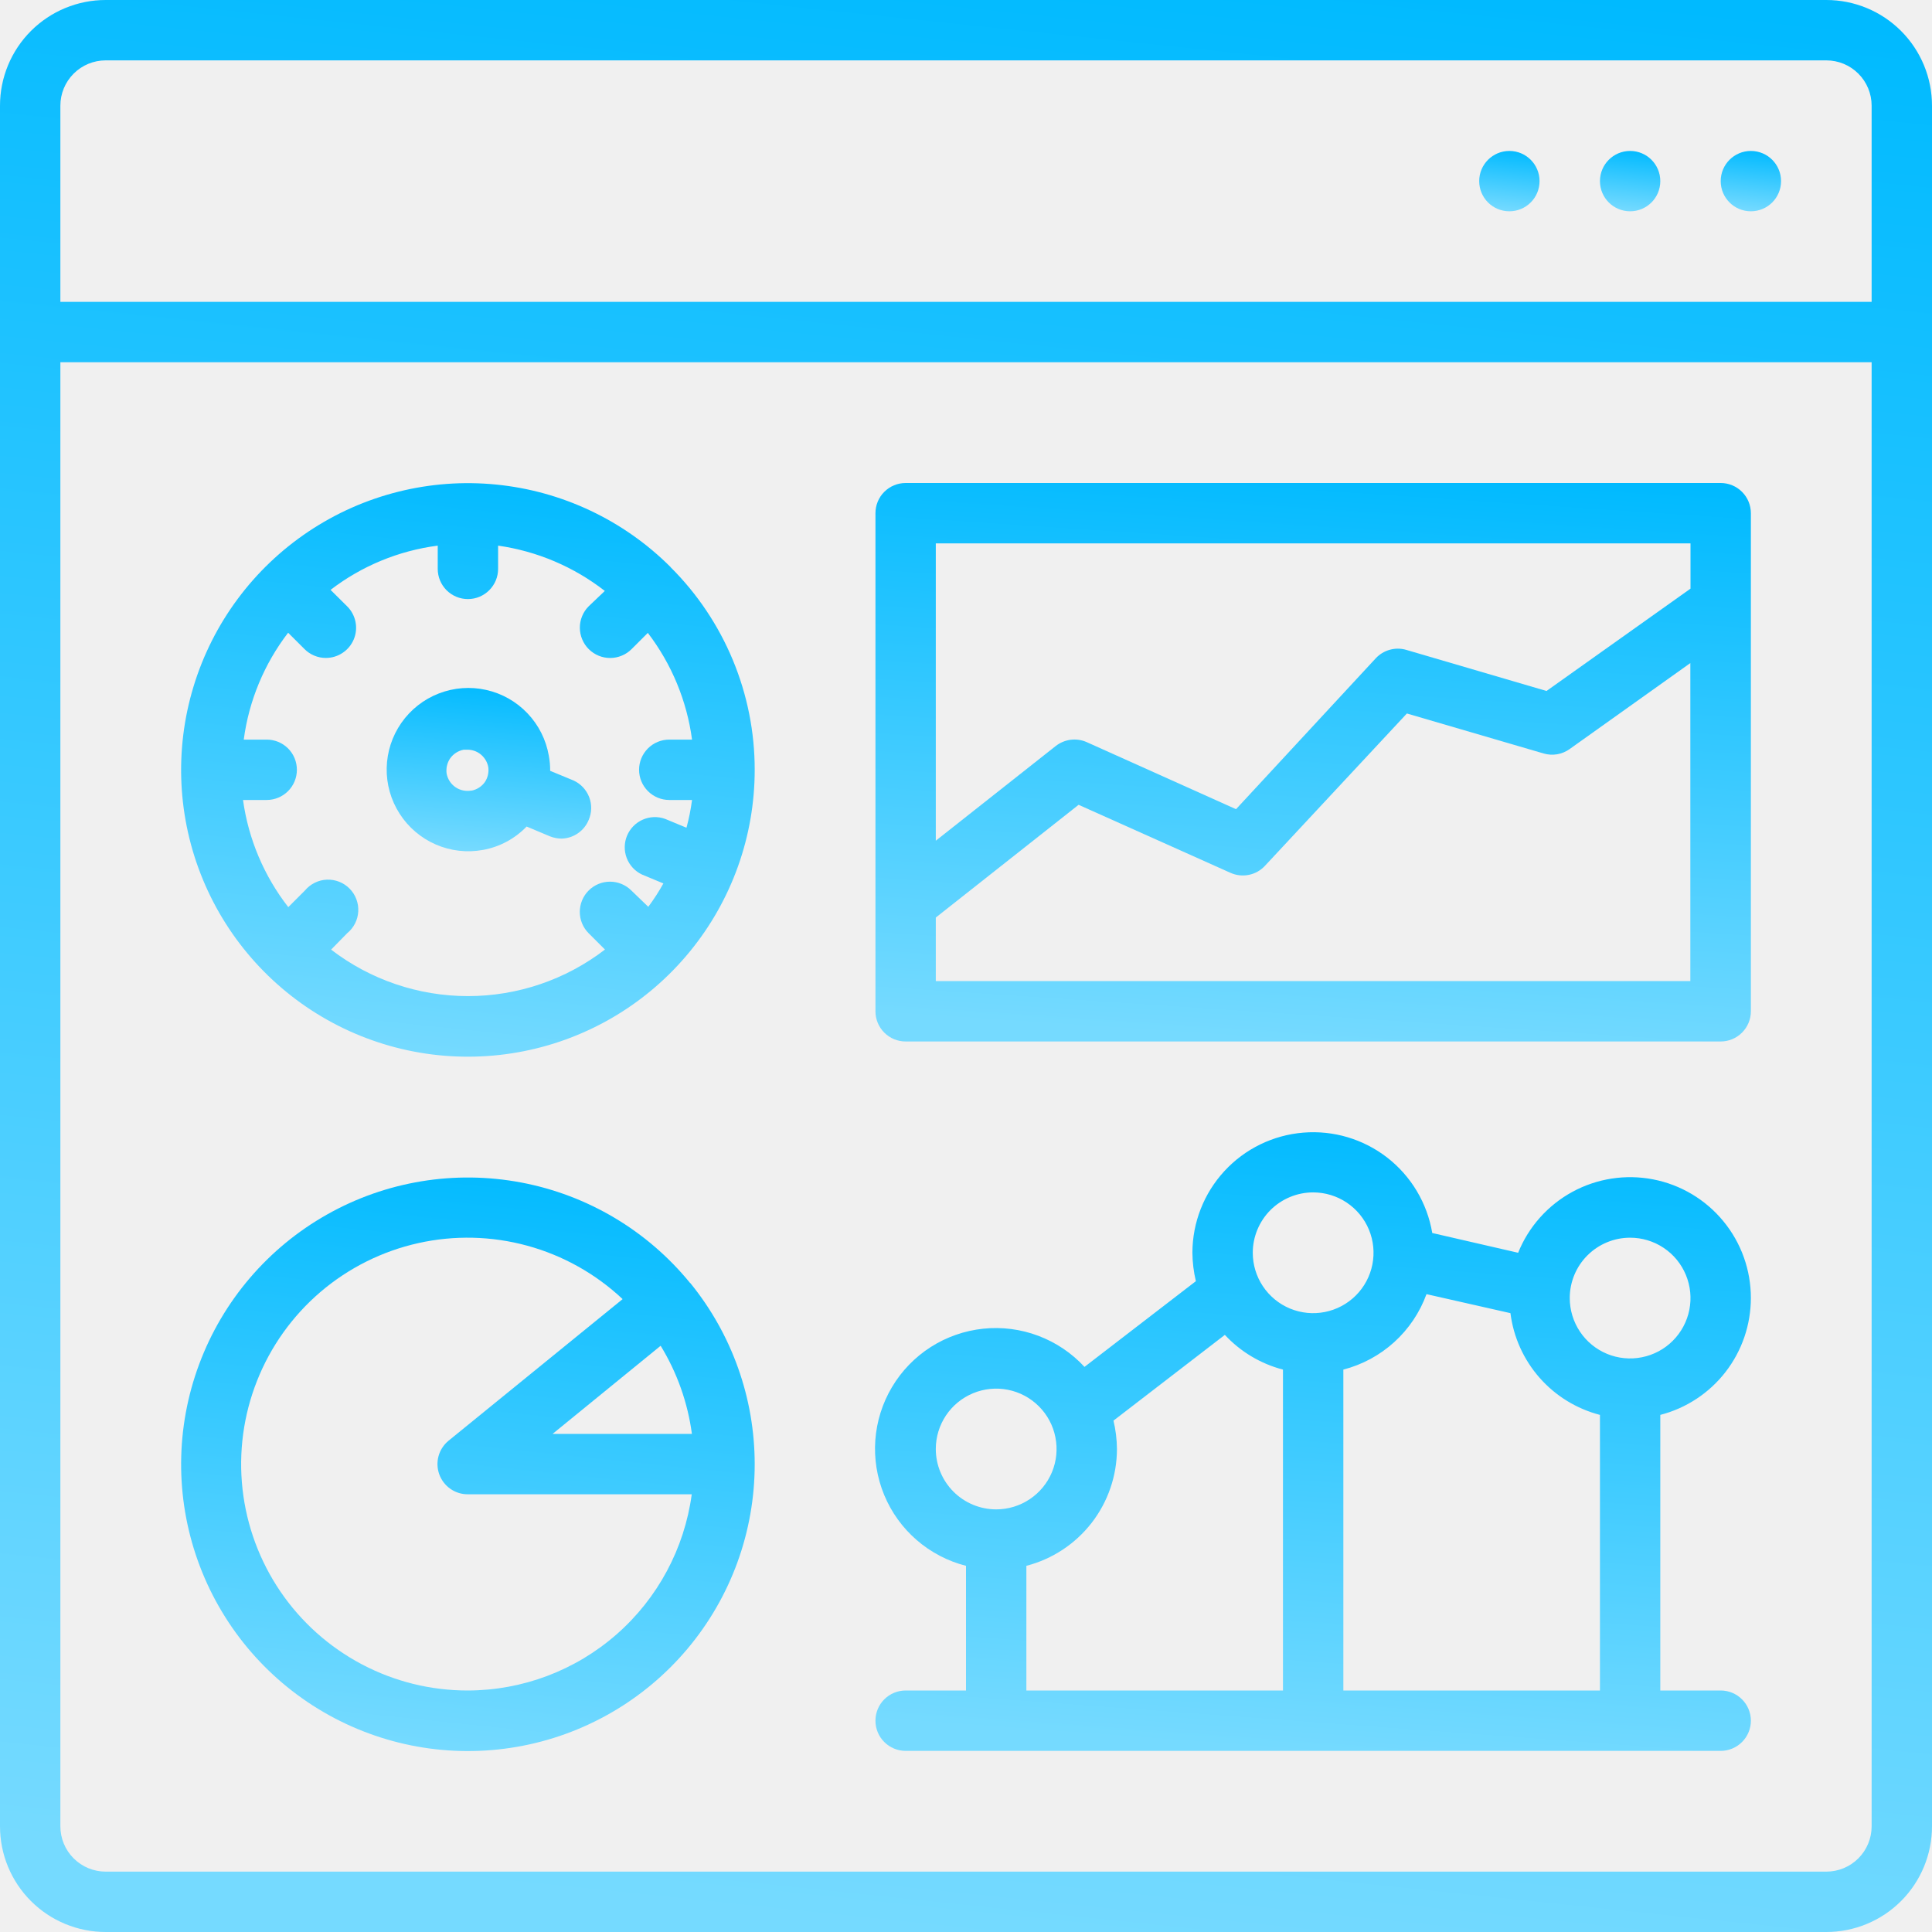
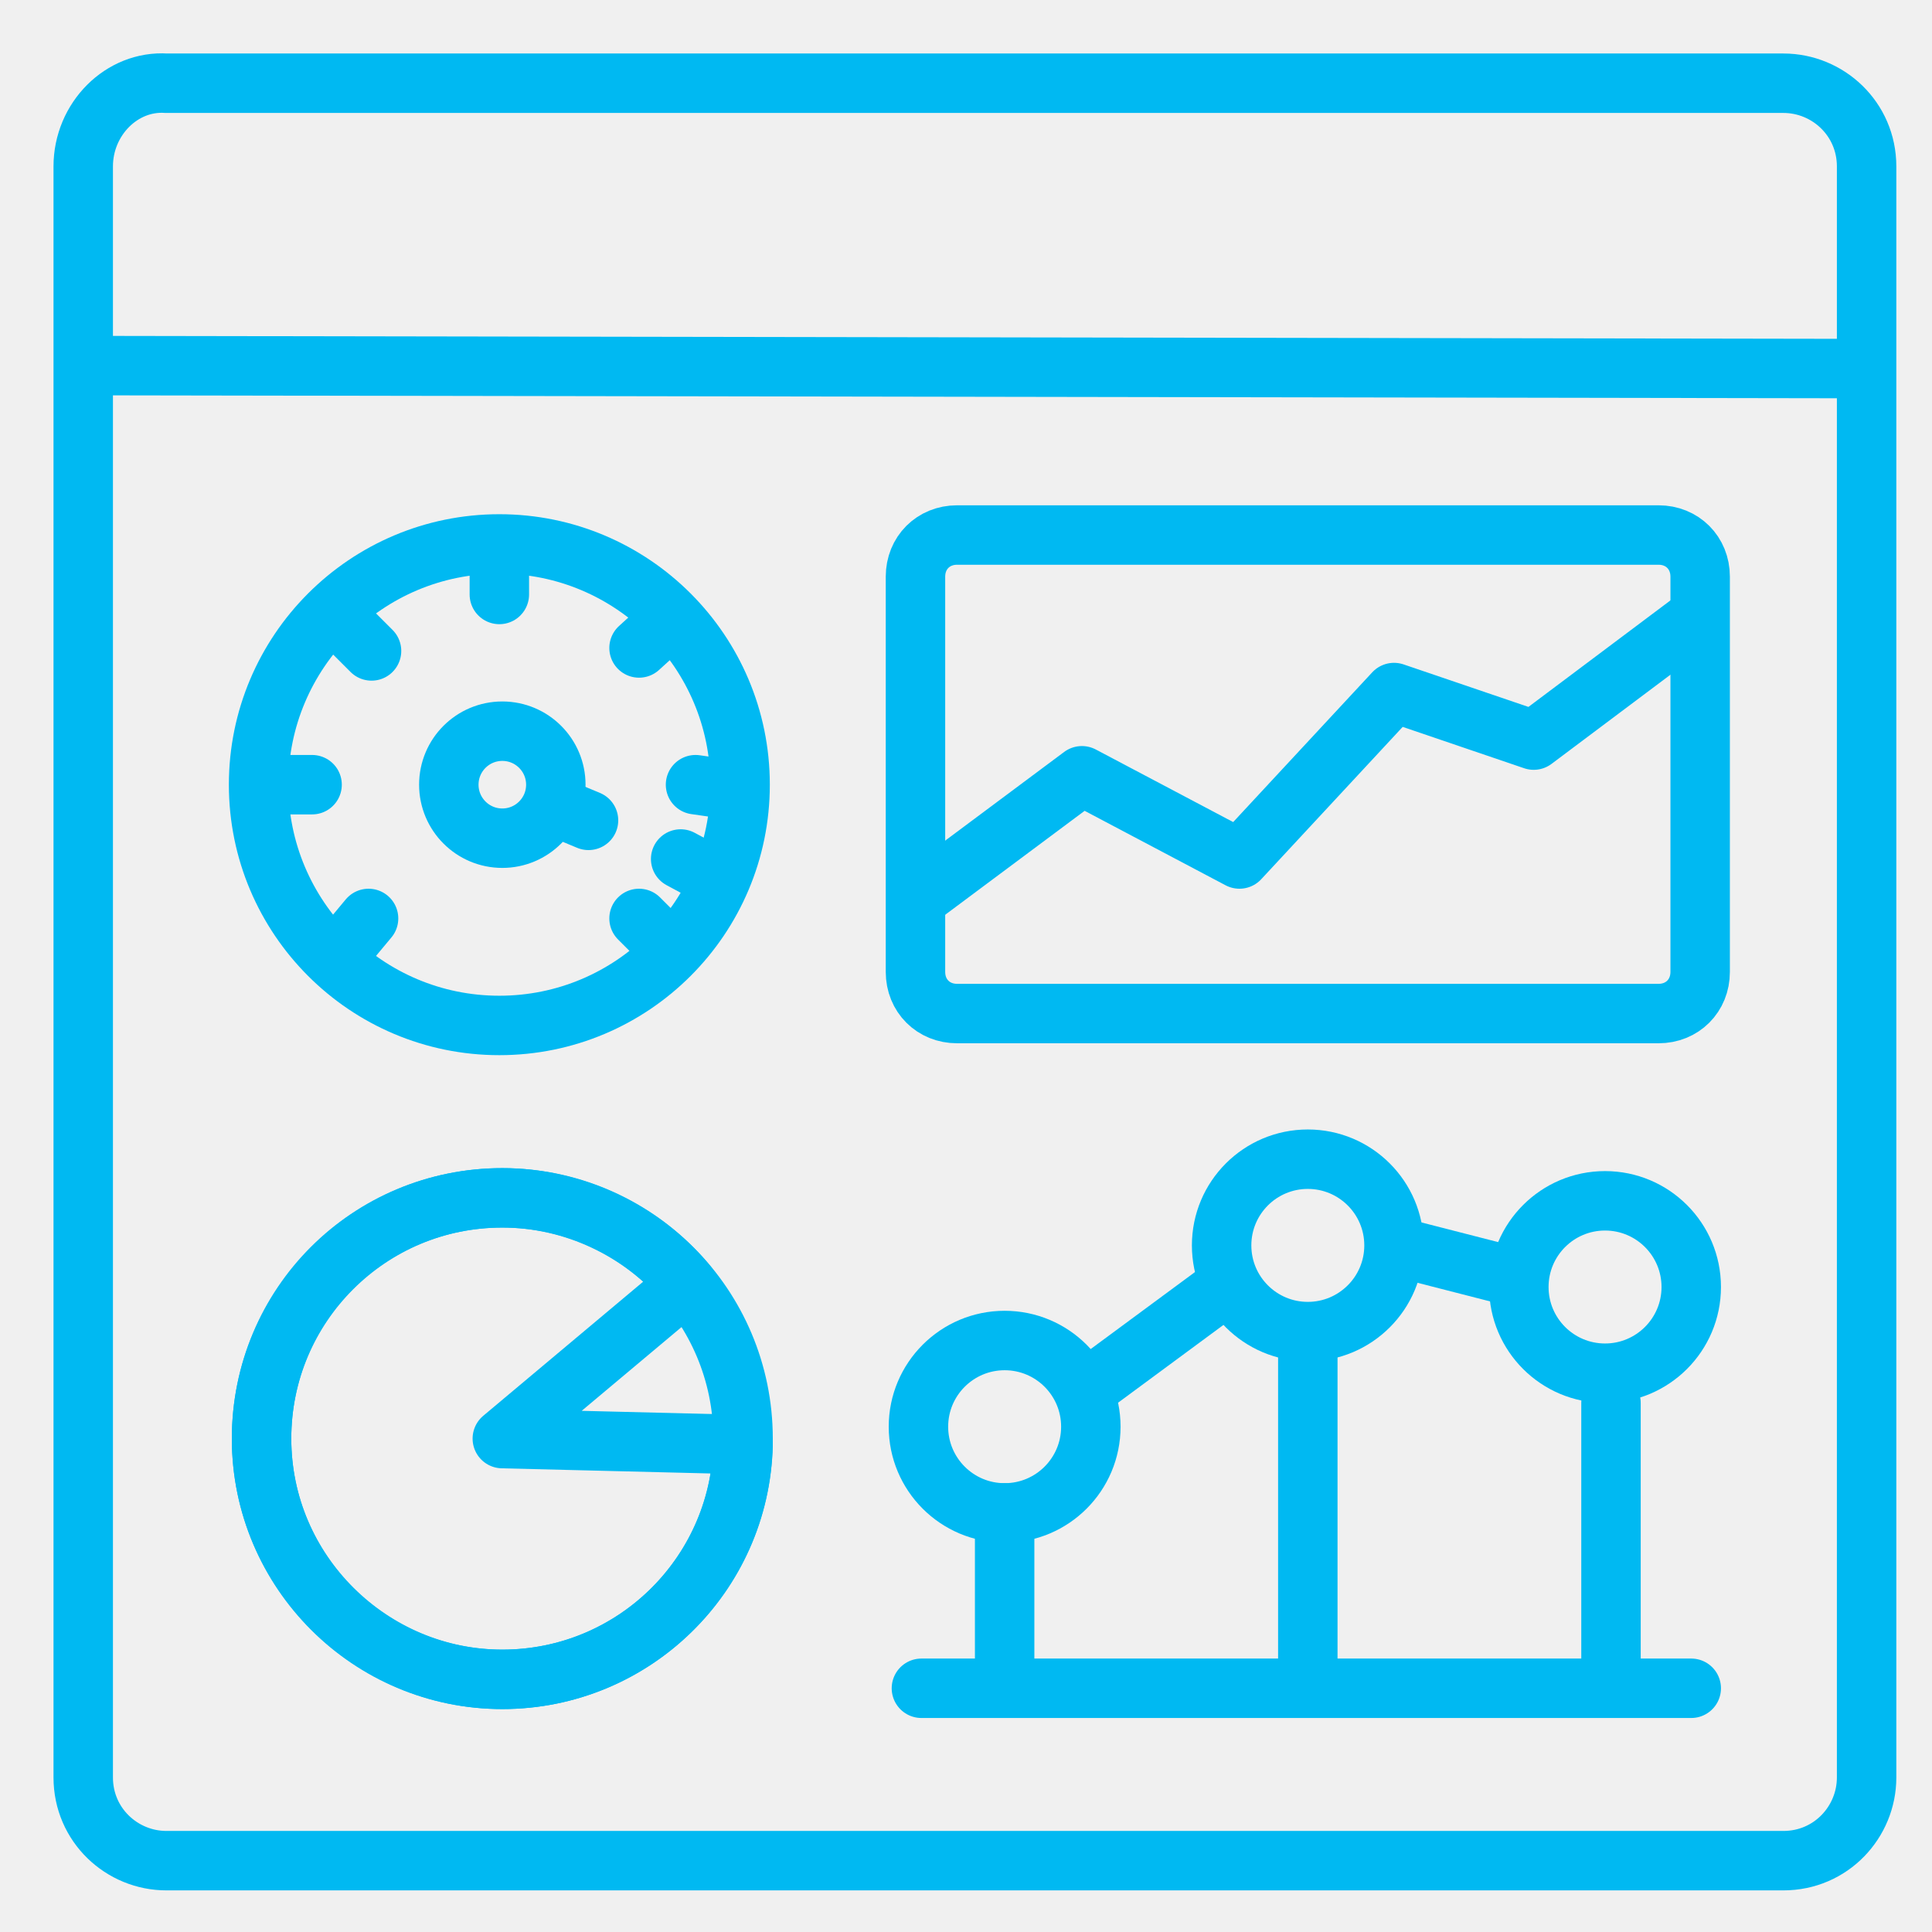
- <svg xmlns="http://www.w3.org/2000/svg" width="60" height="60" viewBox="0 0 60 60" fill="none">
-   <path d="M54.375 6.562C54.893 6.562 55.312 6.143 55.312 5.625C55.312 5.107 54.893 4.688 54.375 4.688C53.857 4.688 53.438 5.107 53.438 5.625C53.438 6.143 53.857 6.562 54.375 6.562Z" fill="url(#paint0_linear)" />
-   <path d="M50.625 6.562C51.143 6.562 51.562 6.143 51.562 5.625C51.562 5.107 51.143 4.688 50.625 4.688C50.107 4.688 49.688 5.107 49.688 5.625C49.688 6.143 50.107 6.562 50.625 6.562Z" fill="url(#paint1_linear)" />
-   <path d="M46.875 6.562C47.393 6.562 47.812 6.143 47.812 5.625C47.812 5.107 47.393 4.688 46.875 4.688C46.357 4.688 45.938 5.107 45.938 5.625C45.938 6.143 46.357 6.562 46.875 6.562Z" fill="url(#paint2_linear)" />
-   <path d="M56.719 0H3.281C2.411 0 1.576 0.346 0.961 0.961C0.346 1.576 0 2.411 0 3.281L0 56.719C0 57.589 0.346 58.424 0.961 59.039C1.576 59.654 2.411 60 3.281 60H56.719C57.589 60 58.424 59.654 59.039 59.039C59.654 58.424 60 57.589 60 56.719V3.281C60 2.411 59.654 1.576 59.039 0.961C58.424 0.346 57.589 0 56.719 0ZM3.281 1.875H56.719C57.092 1.875 57.449 2.023 57.713 2.287C57.977 2.551 58.125 2.908 58.125 3.281V9.375H1.875V3.281C1.875 2.908 2.023 2.551 2.287 2.287C2.551 2.023 2.908 1.875 3.281 1.875ZM56.719 58.125H3.281C2.908 58.125 2.551 57.977 2.287 57.713C2.023 57.449 1.875 57.092 1.875 56.719V11.25H58.125V56.719C58.125 57.092 57.977 57.449 57.713 57.713C57.449 57.977 57.092 58.125 56.719 58.125Z" fill="url(#paint3_linear)" />
-   <path d="M18.281 25.467C18.38 25.242 18.386 24.987 18.298 24.757C18.21 24.528 18.036 24.341 17.812 24.239L17.086 23.939C17.087 23.782 17.073 23.625 17.044 23.47C16.959 22.975 16.728 22.516 16.381 22.152C16.035 21.788 15.588 21.535 15.097 21.426C14.607 21.316 14.095 21.355 13.626 21.537C13.158 21.719 12.754 22.036 12.466 22.448C12.178 22.86 12.019 23.349 12.009 23.851C11.999 24.354 12.139 24.848 12.411 25.271C12.682 25.694 13.073 26.026 13.534 26.227C13.995 26.427 14.505 26.486 15 26.395C15.517 26.302 15.991 26.047 16.355 25.669L17.081 25.974C17.196 26.019 17.319 26.043 17.442 26.044C17.623 26.039 17.798 25.982 17.947 25.879C18.096 25.777 18.212 25.634 18.281 25.467ZM14.634 24.553C14.463 24.582 14.286 24.544 14.142 24.445C14 24.346 13.902 24.194 13.87 24.023C13.848 23.859 13.886 23.692 13.978 23.555C14.078 23.413 14.229 23.315 14.4 23.283H14.517C14.651 23.282 14.782 23.323 14.892 23.4C15.034 23.5 15.132 23.651 15.164 23.822C15.187 23.986 15.149 24.153 15.056 24.291C14.958 24.426 14.813 24.52 14.649 24.553H14.634Z" fill="url(#paint4_linear)" />
-   <path d="M20.831 17.616C19.375 16.158 17.457 15.25 15.406 15.048C13.356 14.845 11.298 15.36 9.584 16.505C7.871 17.65 6.607 19.353 6.009 21.325C5.41 23.297 5.514 25.416 6.303 27.32C7.092 29.224 8.517 30.795 10.334 31.766C12.152 32.737 14.25 33.048 16.271 32.645C18.293 32.243 20.111 31.152 21.418 29.558C22.725 27.965 23.439 25.967 23.438 23.906C23.439 22.737 23.208 21.58 22.76 20.5C22.312 19.421 21.655 18.44 20.827 17.616H20.831ZM10.28 29.494L10.781 28.983C10.883 28.9 10.966 28.797 11.025 28.681C11.085 28.564 11.119 28.437 11.126 28.306C11.133 28.175 11.113 28.045 11.066 27.922C11.02 27.8 10.948 27.689 10.856 27.596C10.764 27.503 10.654 27.43 10.532 27.383C10.41 27.335 10.28 27.313 10.149 27.319C10.018 27.324 9.89 27.357 9.773 27.416C9.656 27.474 9.552 27.556 9.469 27.656L8.953 28.172C8.2 27.205 7.715 26.057 7.547 24.844H8.283C8.531 24.844 8.77 24.745 8.946 24.569C9.122 24.393 9.22 24.155 9.22 23.906C9.22 23.657 9.122 23.419 8.946 23.243C8.77 23.067 8.531 22.969 8.283 22.969H7.57C7.73 21.761 8.206 20.616 8.948 19.65L9.455 20.156C9.542 20.244 9.646 20.314 9.76 20.361C9.874 20.409 9.997 20.433 10.12 20.433C10.306 20.433 10.488 20.378 10.642 20.274C10.797 20.171 10.917 20.024 10.988 19.853C11.059 19.681 11.077 19.492 11.04 19.31C11.003 19.128 10.913 18.96 10.781 18.83L10.266 18.319C11.235 17.575 12.383 17.102 13.594 16.945V17.667C13.594 17.916 13.693 18.154 13.868 18.33C14.044 18.506 14.283 18.605 14.531 18.605C14.78 18.605 15.018 18.506 15.194 18.33C15.37 18.154 15.469 17.916 15.469 17.667V16.945C16.677 17.117 17.82 17.602 18.783 18.352L18.281 18.83C18.194 18.917 18.125 19.021 18.078 19.136C18.031 19.25 18.007 19.373 18.008 19.496C18.008 19.62 18.033 19.742 18.081 19.856C18.128 19.97 18.198 20.074 18.286 20.161C18.374 20.248 18.478 20.317 18.592 20.364C18.706 20.411 18.829 20.435 18.953 20.434C19.076 20.434 19.198 20.409 19.312 20.361C19.427 20.314 19.53 20.244 19.617 20.156L20.119 19.655C20.857 20.621 21.331 21.763 21.492 22.969H20.784C20.536 22.969 20.297 23.067 20.122 23.243C19.946 23.419 19.847 23.657 19.847 23.906C19.847 24.155 19.946 24.393 20.122 24.569C20.297 24.745 20.536 24.844 20.784 24.844H21.492C21.454 25.135 21.396 25.423 21.319 25.706L20.653 25.43C20.427 25.349 20.178 25.359 19.959 25.456C19.739 25.554 19.565 25.732 19.473 25.954C19.381 26.176 19.378 26.425 19.464 26.649C19.55 26.873 19.719 27.056 19.936 27.159L20.602 27.436C20.462 27.689 20.305 27.931 20.133 28.162L19.608 27.656C19.432 27.48 19.193 27.381 18.945 27.381C18.696 27.381 18.457 27.48 18.281 27.656C18.105 27.832 18.006 28.071 18.006 28.32C18.006 28.568 18.105 28.807 18.281 28.983L18.788 29.489C17.568 30.427 16.072 30.935 14.534 30.935C12.995 30.935 11.499 30.427 10.28 29.489V29.494Z" fill="url(#paint5_linear)" />
-   <path d="M21.431 39.844C20.104 38.217 18.245 37.112 16.182 36.723C14.118 36.334 11.984 36.686 10.156 37.718C8.327 38.749 6.922 40.393 6.188 42.36C5.453 44.327 5.437 46.49 6.143 48.467C6.848 50.444 8.229 52.109 10.042 53.167C11.855 54.225 13.984 54.609 16.052 54.25C18.121 53.892 19.996 52.814 21.348 51.207C22.699 49.6 23.439 47.568 23.438 45.469C23.437 43.419 22.73 41.433 21.436 39.844H21.431ZM20.517 41.794C21.028 42.629 21.358 43.561 21.488 44.531H17.161L20.517 41.794ZM14.531 52.5C13.384 52.502 12.253 52.223 11.238 51.687C10.223 51.151 9.355 50.375 8.709 49.427C8.063 48.478 7.659 47.386 7.532 46.246C7.405 45.105 7.56 43.951 7.982 42.884C8.403 41.817 9.08 40.869 9.952 40.123C10.825 39.378 11.866 38.857 12.986 38.607C14.106 38.356 15.27 38.384 16.377 38.687C17.484 38.99 18.5 39.559 19.336 40.345L13.931 44.742C13.781 44.865 13.672 45.031 13.62 45.218C13.568 45.406 13.576 45.604 13.642 45.787C13.708 45.969 13.829 46.127 13.988 46.238C14.147 46.349 14.337 46.408 14.531 46.406H21.483C21.256 48.09 20.427 49.636 19.149 50.756C17.871 51.876 16.231 52.496 14.531 52.5Z" fill="url(#paint6_linear)" />
-   <path d="M53.438 15H28.125C27.876 15 27.638 15.099 27.462 15.275C27.286 15.45 27.188 15.689 27.188 15.938V31.406C27.188 31.655 27.286 31.893 27.462 32.069C27.638 32.245 27.876 32.344 28.125 32.344H53.438C53.686 32.344 53.925 32.245 54.1 32.069C54.276 31.893 54.375 31.655 54.375 31.406V15.938C54.375 15.689 54.276 15.45 54.1 15.275C53.925 15.099 53.686 15 53.438 15ZM52.5 16.875V18.281L48.028 21.459L43.664 20.18C43.499 20.133 43.324 20.133 43.159 20.18C42.993 20.226 42.844 20.317 42.727 20.442L38.386 25.13L33.75 23.048C33.593 22.978 33.42 22.953 33.25 22.974C33.08 22.996 32.919 23.064 32.784 23.17L29.062 26.109V16.875H52.5ZM29.062 30.469V28.495L33.497 24.994L38.217 27.108C38.396 27.187 38.595 27.209 38.787 27.169C38.979 27.13 39.153 27.031 39.286 26.887L43.692 22.158L47.939 23.4C48.075 23.44 48.218 23.448 48.358 23.425C48.497 23.401 48.63 23.346 48.745 23.264L52.495 20.592V30.469H29.062Z" fill="url(#paint7_linear)" />
-   <path d="M54.375 40.312C54.376 39.441 54.074 38.597 53.52 37.925C52.967 37.252 52.196 36.793 51.341 36.627C50.486 36.461 49.6 36.597 48.834 37.013C48.069 37.429 47.472 38.098 47.147 38.906L44.48 38.292C44.324 37.365 43.826 36.53 43.084 35.952C42.342 35.375 41.41 35.097 40.473 35.175C39.536 35.252 38.662 35.678 38.025 36.369C37.387 37.061 37.033 37.966 37.031 38.906C37.034 39.203 37.07 39.499 37.139 39.788L33.68 42.45C33.284 42.021 32.793 41.691 32.247 41.485C31.701 41.279 31.115 41.203 30.535 41.264C29.954 41.325 29.396 41.52 28.904 41.834C28.413 42.149 28.001 42.574 27.703 43.075C27.404 43.576 27.227 44.14 27.184 44.722C27.142 45.304 27.236 45.888 27.459 46.427C27.682 46.967 28.028 47.446 28.469 47.828C28.91 48.21 29.434 48.484 30 48.628V52.5H28.125C27.876 52.5 27.638 52.599 27.462 52.775C27.286 52.95 27.188 53.189 27.188 53.438C27.188 53.686 27.286 53.925 27.462 54.1C27.638 54.276 27.876 54.375 28.125 54.375H53.438C53.686 54.375 53.925 54.276 54.1 54.1C54.276 53.925 54.375 53.686 54.375 53.438C54.375 53.189 54.276 52.95 54.1 52.775C53.925 52.599 53.686 52.5 53.438 52.5H51.562V43.941C52.367 43.733 53.08 43.264 53.589 42.607C54.098 41.95 54.374 41.143 54.375 40.312ZM50.625 38.438C50.996 38.438 51.358 38.547 51.667 38.754C51.975 38.959 52.215 39.252 52.357 39.595C52.499 39.938 52.536 40.315 52.464 40.678C52.392 41.042 52.213 41.376 51.951 41.638C51.689 41.901 51.355 42.079 50.991 42.151C50.627 42.224 50.25 42.187 49.907 42.045C49.565 41.903 49.272 41.663 49.066 41.354C48.86 41.046 48.75 40.683 48.75 40.312C48.75 39.815 48.947 39.338 49.299 38.987C49.651 38.635 50.128 38.438 50.625 38.438ZM40.781 37.031C41.152 37.031 41.515 37.141 41.823 37.347C42.131 37.553 42.372 37.846 42.514 38.189C42.655 38.531 42.693 38.908 42.62 39.272C42.548 39.636 42.369 39.97 42.107 40.232C41.845 40.494 41.511 40.673 41.147 40.745C40.783 40.818 40.406 40.78 40.064 40.639C39.721 40.497 39.428 40.256 39.222 39.948C39.016 39.64 38.906 39.277 38.906 38.906C38.906 38.409 39.104 37.932 39.455 37.58C39.807 37.229 40.284 37.031 40.781 37.031ZM29.062 45C29.062 44.629 29.172 44.267 29.378 43.958C29.584 43.65 29.877 43.41 30.22 43.268C30.563 43.126 30.94 43.089 31.303 43.161C31.667 43.233 32.001 43.412 32.263 43.674C32.526 43.936 32.704 44.27 32.776 44.634C32.849 44.998 32.812 45.375 32.67 45.718C32.528 46.06 32.288 46.353 31.979 46.559C31.671 46.765 31.308 46.875 30.938 46.875C30.44 46.875 29.963 46.677 29.612 46.326C29.26 45.974 29.062 45.497 29.062 45ZM31.875 48.628C32.679 48.42 33.392 47.951 33.901 47.295C34.41 46.638 34.687 45.831 34.688 45C34.685 44.703 34.649 44.407 34.58 44.119L38.039 41.456C38.526 41.98 39.152 42.354 39.844 42.534V52.5H31.875V48.628ZM41.719 52.5V42.534C42.307 42.382 42.849 42.089 43.299 41.681C43.749 41.273 44.093 40.761 44.301 40.191L46.908 40.781C47.002 41.526 47.317 42.224 47.813 42.788C48.308 43.351 48.961 43.752 49.688 43.941V52.5H41.719Z" fill="url(#paint8_linear)" />
+ <svg xmlns="http://www.w3.org/2000/svg" width="65" height="65" viewBox="0 0 65 65" fill="none">
+   <g clip-path="url(#clip0)">
+     <path d="M62.8 5.6C62.8 4 61.5 2.8 60 2.8H5.6C4.1 2.7 2.8 4 2.8 5.6V59.8C2.8 61.4 4.1 62.6 5.6 62.6H60C61.6 62.6 62.8 61.3 62.8 59.8V5.6Z" stroke="#00B9F2" stroke-width="2" stroke-miterlimit="10" />
+     <path d="M2.9 12.3L62.5 12.4" stroke="#00B9F2" stroke-width="2" stroke-miterlimit="10" />
+     <path d="M30.9 30.2L36.4 26.1L41.7 28.9L46.9 23.3L51.6 24.9L56.8 21" stroke="#00B9F2" stroke-width="2" stroke-miterlimit="10" stroke-linecap="round" stroke-linejoin="round" />
+     <path d="M16.9 56.5C21.373 56.5 25 52.874 25 48.4C25 43.926 21.373 40.3 16.9 40.3C12.426 40.3 8.8 43.926 8.8 48.4C8.8 52.874 12.426 56.5 16.9 56.5Z" stroke="#00B9F2" stroke-width="2" stroke-miterlimit="10" stroke-linecap="round" stroke-linejoin="round" />
+     <path d="M16.9 48.4L25 48.6C24.9 53 21.3 56.5 16.9 56.5C12.5 56.5 8.8 52.9 8.8 48.4C8.8 43.9 12.4 40.3 16.9 40.3C19.3 40.3 21.6 41.4 23.1 43.2L16.9 48.4Z" stroke="#00B9F2" stroke-width="2" stroke-miterlimit="10" stroke-linecap="round" stroke-linejoin="round" />
+     <path d="M36.6 46.7L40.8 43.6" stroke="#00B9F2" stroke-width="2" stroke-miterlimit="10" stroke-linecap="round" stroke-linejoin="round" />
+     <path d="M47.2 42L51.1 43" stroke="#00B9F2" stroke-width="2" stroke-miterlimit="10" stroke-linecap="round" stroke-linejoin="round" />
+     <path d="M33.8 50.9V56.7" stroke="#00B9F2" stroke-width="2" stroke-miterlimit="10" stroke-linecap="round" stroke-linejoin="round" />
+     <path d="M44 45.3V56.5" stroke="#00B9F2" stroke-width="2" stroke-miterlimit="10" stroke-linecap="round" stroke-linejoin="round" />
+     <path d="M54.2 47.2V56.7" stroke="#00B9F2" stroke-width="2" stroke-miterlimit="10" stroke-linecap="round" stroke-linejoin="round" />
+     <path d="M56.9 56.8H31" stroke="#00B9F2" stroke-width="2" stroke-miterlimit="10" stroke-linecap="round" stroke-linejoin="round" />
+     <path d="M12.5 21.9L11.4 20.8" stroke="#00B9F2" stroke-width="2" stroke-miterlimit="10" stroke-linecap="round" stroke-linejoin="round" />
+     <path d="M16.8 20V18.5" stroke="#00B9F2" stroke-width="2" stroke-miterlimit="10" stroke-linecap="round" stroke-linejoin="round" />
+     <path d="M21.5 21.8L22.6 20.8" stroke="#00B9F2" stroke-width="2" stroke-miterlimit="10" stroke-linecap="round" stroke-linejoin="round" />
+     <path d="M8.9 26.4H10.5" stroke="#00B9F2" stroke-width="2" stroke-miterlimit="10" stroke-linecap="round" stroke-linejoin="round" />
+     <path d="M11.4 32.1L12.4 30.9" stroke="#00B9F2" stroke-width="2" stroke-miterlimit="10" stroke-linecap="round" stroke-linejoin="round" />
+     <path d="M18.6 27.1L19.8 27.6" stroke="#00B9F2" stroke-width="2" stroke-miterlimit="10" stroke-linecap="round" stroke-linejoin="round" />
+     <path d="M22.9 28.9L24.2 29.6" stroke="#00B9F2" stroke-width="2" stroke-miterlimit="10" stroke-linecap="round" stroke-linejoin="round" />
+     <path d="M23.4 26.4L24.8 26.6" stroke="#00B9F2" stroke-width="2" stroke-miterlimit="10" stroke-linecap="round" stroke-linejoin="round" />
+     <path d="M21.5 30.9L22.5 31.9" stroke="#00B9F2" stroke-width="2" stroke-miterlimit="10" stroke-linecap="round" stroke-linejoin="round" />
+     <path d="M16.8 34.5C21.274 34.5 24.9 30.874 24.9 26.4C24.9 21.927 21.274 18.3 16.8 18.3C12.327 18.3 8.7 21.927 8.7 26.4C8.7 30.874 12.327 34.5 16.8 34.5Z" stroke="#00B9F2" stroke-width="2" stroke-miterlimit="10" stroke-linecap="round" stroke-linejoin="round" />
+     <path d="M16.9 28.2C17.894 28.2 18.7 27.394 18.7 26.4C18.7 25.406 17.894 24.6 16.9 24.6C15.905 24.6 15.1 25.406 15.1 26.4C15.1 27.394 15.905 28.2 16.9 28.2Z" stroke="#00B9F2" stroke-width="2" stroke-miterlimit="10" stroke-linecap="round" stroke-linejoin="round" />
+     <path d="M57.2 19.4C57.2 18.6 56.6 18 55.8 18H32.2C31.4 18 30.8 18.6 30.8 19.4V32.7C30.8 33.5 31.4 34.1 32.2 34.1H55.8C56.6 34.1 57.2 33.5 57.2 32.7V19.4Z" stroke="#00B9F2" stroke-width="2" stroke-miterlimit="10" />
+     <path d="M33.8 50.9C35.402 50.9 36.7 49.602 36.7 48C36.7 46.398 35.402 45.1 33.8 45.1C32.199 45.1 30.9 46.398 30.9 48C30.9 49.602 32.199 50.9 33.8 50.9Z" stroke="#00B9F2" stroke-width="2" stroke-miterlimit="10" stroke-linecap="round" stroke-linejoin="round" />
+     <path d="M44 44.8C45.601 44.8 46.9 43.502 46.9 41.9C46.9 40.298 45.601 39 44 39C42.398 39 41.1 40.298 41.1 41.9C41.1 43.502 42.398 44.8 44 44.8Z" stroke="#00B9F2" stroke-width="2" stroke-miterlimit="10" stroke-linecap="round" stroke-linejoin="round" />
+     <path d="M54 46.2C55.601 46.2 56.9 44.902 56.9 43.3C56.9 41.698 55.601 40.4 54 40.4C52.398 40.4 51.1 41.698 51.1 43.3C51.1 44.902 52.398 46.2 54 46.2Z" stroke="#00B9F2" stroke-width="2" stroke-miterlimit="10" stroke-linecap="round" stroke-linejoin="round" />
+   </g>
  <defs>
-     <linearGradient id="paint0_linear" x1="54.263" y1="6.555" x2="54.463" y2="4.629" gradientUnits="userSpaceOnUse">
-       <stop stop-color="#75DAFF" />
-       <stop offset="1" stop-color="#00BAFF" />
-     </linearGradient>
-     <linearGradient id="paint1_linear" x1="50.513" y1="6.555" x2="50.713" y2="4.629" gradientUnits="userSpaceOnUse">
-       <stop stop-color="#75DAFF" />
-       <stop offset="1" stop-color="#00BAFF" />
-     </linearGradient>
-     <linearGradient id="paint2_linear" x1="46.763" y1="6.555" x2="46.963" y2="4.629" gradientUnits="userSpaceOnUse">
-       <stop stop-color="#75DAFF" />
-       <stop offset="1" stop-color="#00BAFF" />
-     </linearGradient>
-     <linearGradient id="paint3_linear" x1="26.4" y1="59.76" x2="32.82" y2="-1.86" gradientUnits="userSpaceOnUse">
-       <stop stop-color="#75DAFF" />
-       <stop offset="1" stop-color="#00BAFF" />
-     </linearGradient>
-     <linearGradient id="paint4_linear" x1="14.803" y1="26.416" x2="15.238" y2="21.187" gradientUnits="userSpaceOnUse">
-       <stop stop-color="#75DAFF" />
-       <stop offset="1" stop-color="#00BAFF" />
-     </linearGradient>
-     <linearGradient id="paint5_linear" x1="13.463" y1="32.746" x2="15.368" y2="14.453" gradientUnits="userSpaceOnUse">
-       <stop stop-color="#75DAFF" />
-       <stop offset="1" stop-color="#00BAFF" />
-     </linearGradient>
-     <linearGradient id="paint6_linear" x1="13.463" y1="54.31" x2="15.368" y2="36.017" gradientUnits="userSpaceOnUse">
-       <stop stop-color="#75DAFF" />
-       <stop offset="1" stop-color="#00BAFF" />
-     </linearGradient>
-     <linearGradient id="paint7_linear" x1="39.15" y1="32.274" x2="40.341" y2="14.348" gradientUnits="userSpaceOnUse">
-       <stop stop-color="#75DAFF" />
-       <stop offset="1" stop-color="#00BAFF" />
-     </linearGradient>
-     <linearGradient id="paint8_linear" x1="39.143" y1="54.298" x2="40.603" y2="34.459" gradientUnits="userSpaceOnUse">
-       <stop stop-color="#75DAFF" />
-       <stop offset="1" stop-color="#00BAFF" />
-     </linearGradient>
+     <clipPath id="clip0">
+       <rect width="65" height="65" fill="white" />
+     </clipPath>
  </defs>
</svg>
